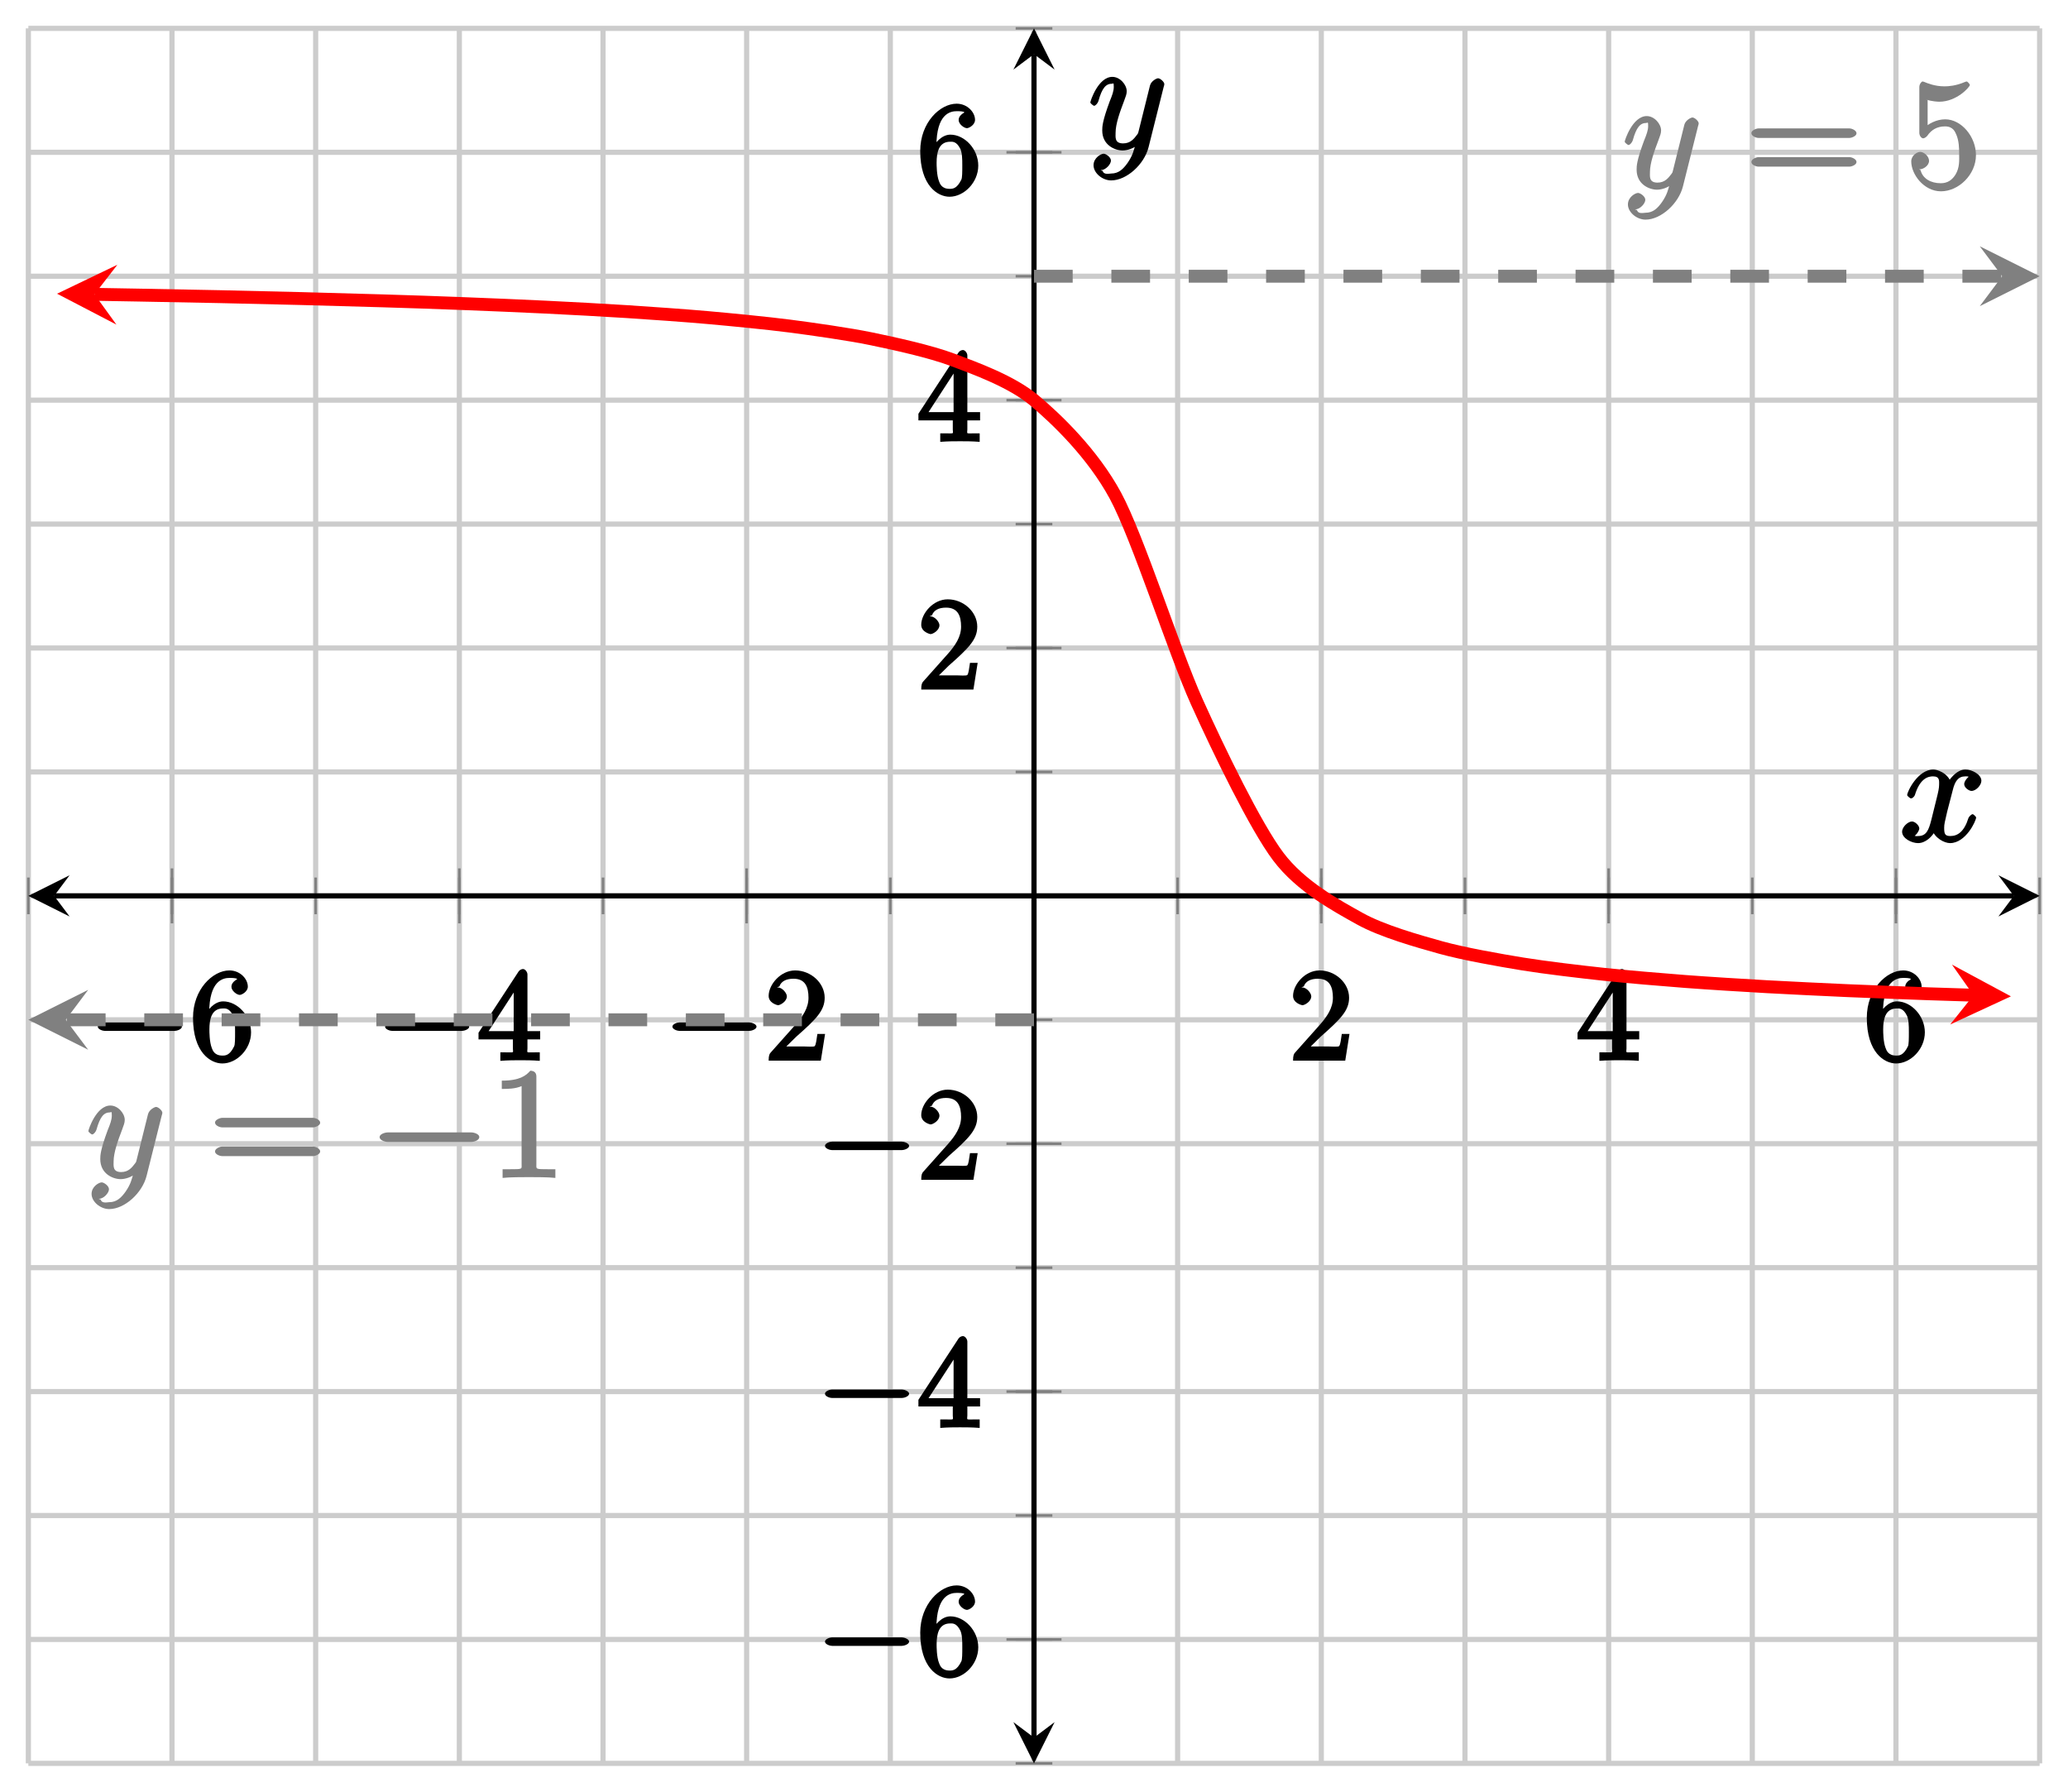
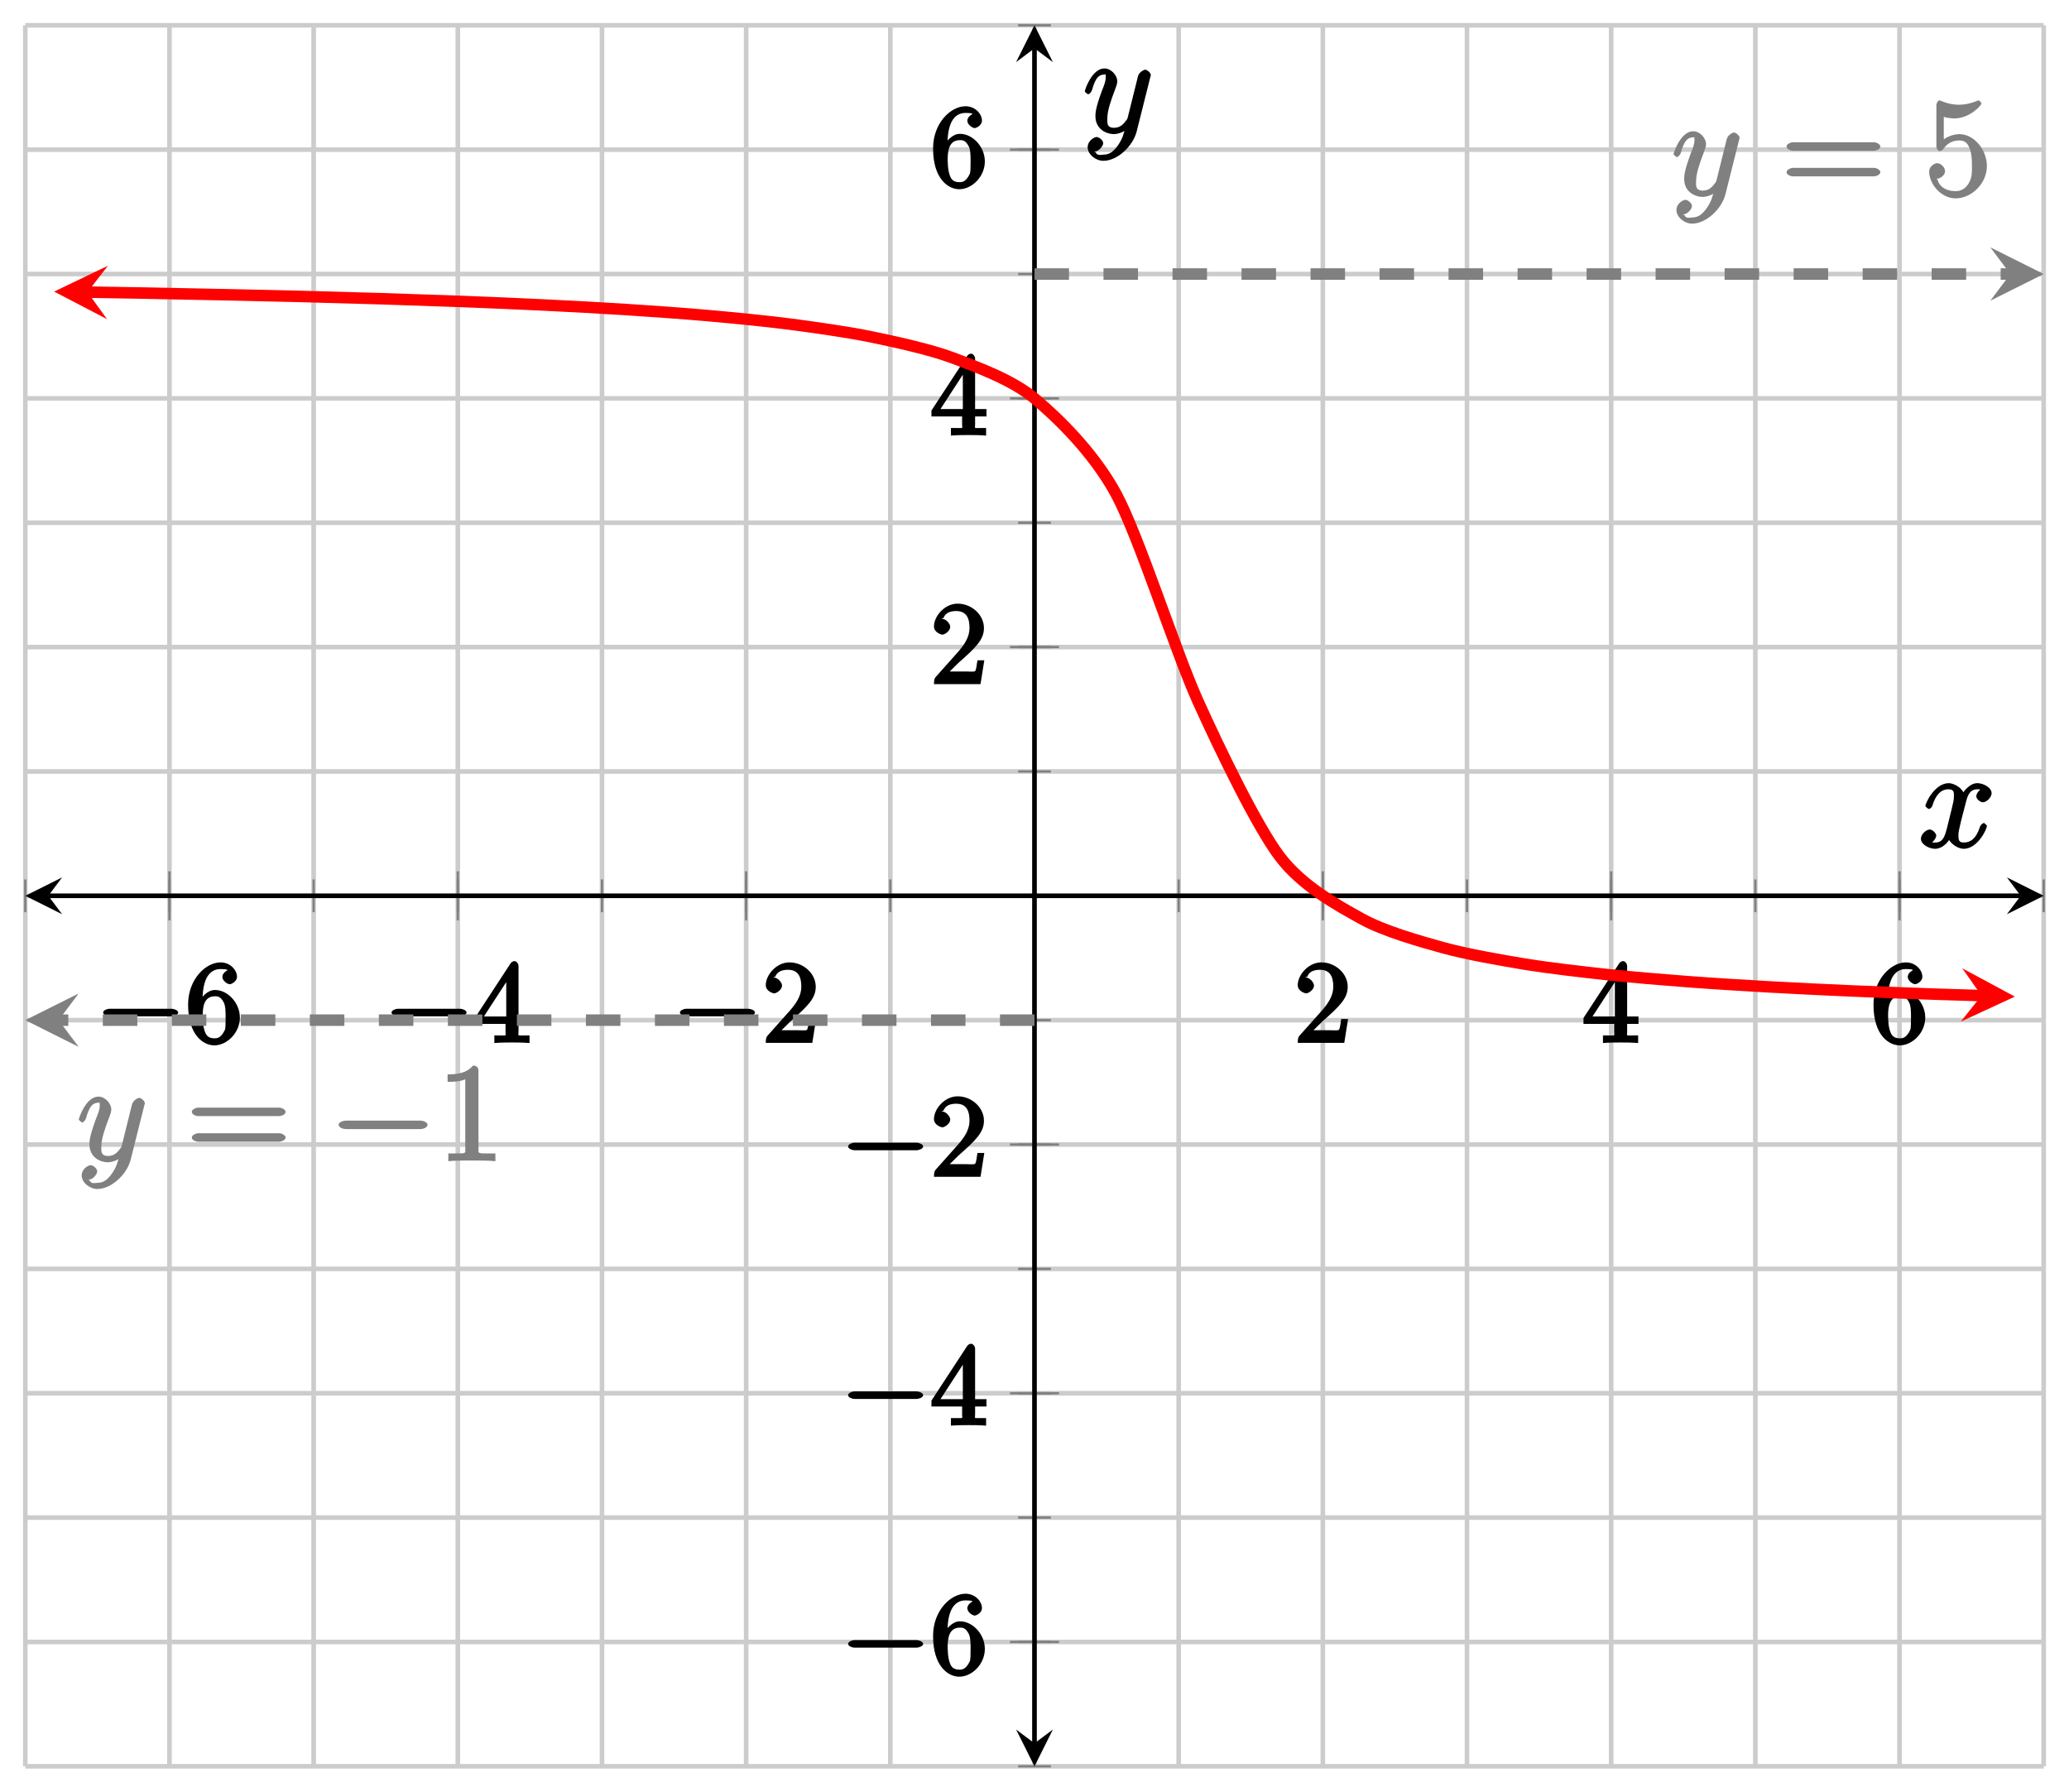
- <svg xmlns="http://www.w3.org/2000/svg" xmlns:xlink="http://www.w3.org/1999/xlink" width="159.79pt" height="138.42pt" viewBox="0 0 159.79 138.42" version="1.1">
+ <svg xmlns="http://www.w3.org/2000/svg" xmlns:xlink="http://www.w3.org/1999/xlink" width="179.22pt" height="155.17pt" viewBox="0 0 179.22 155.17" version="1.1">
  <defs>
    <g>
      <symbol overflow="visible" id="glyph0-0">
        <path style="stroke:none;" d="" />
      </symbol>
      <symbol overflow="visible" id="glyph0-1">
        <path style="stroke:none;" d="M 6.562 -2.297 C 6.734 -2.297 7.125 -2.422 7.125 -2.625 C 7.125 -2.828 6.734 -2.953 6.562 -2.953 L 1.172 -2.953 C 1 -2.953 0.625 -2.828 0.625 -2.625 C 0.625 -2.422 1 -2.297 1.172 -2.297 Z M 6.562 -2.297 " />
      </symbol>
      <symbol overflow="visible" id="glyph1-0">
        <path style="stroke:none;" d="" />
      </symbol>
      <symbol overflow="visible" id="glyph1-1">
        <path style="stroke:none;" d="M 1.484 -3.422 L 1.484 -3.672 C 1.484 -6.188 2.547 -6.391 3.062 -6.391 C 3.297 -6.391 3.594 -6.375 3.625 -6.312 C 3.781 -6.312 3.203 -6.156 3.203 -5.703 C 3.203 -5.391 3.625 -5.078 3.844 -5.078 C 4 -5.078 4.469 -5.328 4.469 -5.719 C 4.469 -6.312 3.875 -6.969 3.047 -6.969 C 1.766 -6.969 0.234 -5.516 0.234 -3.312 C 0.234 -0.641 1.578 0.219 2.5 0.219 C 3.609 0.219 4.719 -0.875 4.719 -2.188 C 4.719 -3.453 3.672 -4.578 2.562 -4.578 C 1.891 -4.578 1.328 -3.906 1.141 -3.422 Z M 2.5 -0.391 C 1.875 -0.391 1.75 -0.812 1.688 -0.969 C 1.5 -1.438 1.5 -2.234 1.5 -2.406 C 1.5 -3.188 1.656 -4.031 2.547 -4.031 C 2.719 -4.031 3.047 -4.078 3.344 -3.453 L 3.297 -3.562 C 3.484 -3.203 3.484 -2.688 3.484 -2.203 C 3.484 -1.719 3.484 -1.219 3.406 -1.094 C 3.062 -0.391 2.734 -0.391 2.5 -0.391 Z M 2.5 -0.391 " />
      </symbol>
      <symbol overflow="visible" id="glyph1-2">
        <path style="stroke:none;" d="M 2.75 -1.797 L 2.75 -0.938 C 2.75 -0.578 2.906 -0.641 2.172 -0.641 L 1.781 -0.641 L 1.781 0.016 C 2.375 -0.031 2.891 -0.031 3.312 -0.031 C 3.734 -0.031 4.25 -0.031 4.828 0.016 L 4.828 -0.641 L 4.453 -0.641 C 3.719 -0.641 3.875 -0.578 3.875 -0.938 L 3.875 -1.641 L 4.859 -1.641 L 4.859 -2.281 L 3.875 -2.281 L 3.875 -6.656 C 3.875 -6.844 3.703 -7.078 3.531 -7.078 C 3.453 -7.078 3.297 -7.031 3.203 -6.906 L 0.094 -2.156 L 0.094 -1.641 L 2.75 -1.641 Z M 2.984 -2.281 L 0.875 -2.281 L 3.109 -5.719 L 2.812 -5.828 L 2.812 -2.281 Z M 2.984 -2.281 " />
      </symbol>
      <symbol overflow="visible" id="glyph1-3">
        <path style="stroke:none;" d="M 1.391 -0.812 L 2.438 -1.844 C 4 -3.219 4.641 -3.875 4.641 -4.859 C 4.641 -6 3.578 -6.969 2.359 -6.969 C 1.234 -6.969 0.312 -5.875 0.312 -5 C 0.312 -4.438 1 -4.281 1.031 -4.281 C 1.203 -4.281 1.719 -4.562 1.719 -4.969 C 1.719 -5.219 1.359 -5.656 1.016 -5.656 C 0.938 -5.656 0.922 -5.656 1.141 -5.734 C 1.281 -6.125 1.656 -6.328 2.234 -6.328 C 3.141 -6.328 3.391 -5.688 3.391 -4.859 C 3.391 -4.062 2.938 -3.406 2.391 -2.781 L 0.484 -0.641 C 0.375 -0.531 0.312 -0.406 0.312 0 L 4.344 0 L 4.672 -2.062 L 4.078 -2.062 C 4 -1.594 3.984 -1.281 3.875 -1.125 C 3.812 -1.047 3.281 -1.094 3.062 -1.094 L 1.266 -1.094 Z M 1.391 -0.812 " />
      </symbol>
      <symbol overflow="visible" id="glyph2-0">
        <path style="stroke:none;" d="" />
      </symbol>
      <symbol overflow="visible" id="glyph2-1">
        <path style="stroke:none;" d="M 3.031 1.094 C 2.703 1.547 2.359 1.906 1.766 1.906 C 1.625 1.906 1.203 2.031 1.109 1.703 C 0.906 1.641 0.969 1.641 0.984 1.641 C 1.344 1.641 1.75 1.188 1.75 0.906 C 1.75 0.641 1.359 0.375 1.188 0.375 C 0.984 0.375 0.406 0.688 0.406 1.266 C 0.406 1.875 1.094 2.438 1.766 2.438 C 2.969 2.438 4.328 1.188 4.656 -0.125 L 5.828 -4.797 C 5.844 -4.859 5.875 -4.922 5.875 -5 C 5.875 -5.172 5.562 -5.453 5.391 -5.453 C 5.281 -5.453 4.859 -5.25 4.766 -4.891 L 3.891 -1.375 C 3.828 -1.156 3.875 -1.25 3.781 -1.109 C 3.531 -0.781 3.266 -0.422 2.688 -0.422 C 2.016 -0.422 2.109 -0.922 2.109 -1.25 C 2.109 -1.922 2.438 -2.844 2.766 -3.703 C 2.891 -4.047 2.969 -4.219 2.969 -4.453 C 2.969 -4.953 2.453 -5.562 1.859 -5.562 C 0.766 -5.562 0.156 -3.688 0.156 -3.578 C 0.156 -3.531 0.375 -3.328 0.453 -3.328 C 0.562 -3.328 0.734 -3.531 0.781 -3.688 C 1.062 -4.703 1.359 -5.031 1.828 -5.031 C 1.938 -5.031 1.969 -5.172 1.969 -4.781 C 1.969 -4.469 1.844 -4.125 1.656 -3.672 C 1.078 -2.109 1.078 -1.703 1.078 -1.422 C 1.078 -0.281 2.062 0.125 2.656 0.125 C 3 0.125 3.531 -0.031 3.844 -0.344 L 3.688 -0.516 C 3.516 0.141 3.438 0.5 3.031 1.094 Z M 3.031 1.094 " />
      </symbol>
      <symbol overflow="visible" id="glyph2-2">
        <path style="stroke:none;" d="M 5.672 -5.172 C 5.281 -5.109 4.969 -4.656 4.969 -4.438 C 4.969 -4.141 5.359 -3.906 5.531 -3.906 C 5.891 -3.906 6.297 -4.359 6.297 -4.688 C 6.297 -5.188 5.562 -5.562 5.062 -5.562 C 4.344 -5.562 3.766 -4.703 3.656 -4.469 L 3.984 -4.469 C 3.703 -5.359 2.812 -5.562 2.594 -5.562 C 1.375 -5.562 0.562 -3.844 0.562 -3.578 C 0.562 -3.531 0.781 -3.328 0.859 -3.328 C 0.953 -3.328 1.094 -3.438 1.156 -3.578 C 1.562 -4.922 2.219 -5.031 2.562 -5.031 C 3.094 -5.031 3.031 -4.672 3.031 -4.391 C 3.031 -4.125 2.969 -3.844 2.828 -3.281 L 2.422 -1.641 C 2.234 -0.922 2.062 -0.422 1.422 -0.422 C 1.359 -0.422 1.172 -0.375 0.922 -0.531 L 0.812 -0.281 C 1.25 -0.359 1.5 -0.859 1.5 -1 C 1.5 -1.25 1.156 -1.547 0.938 -1.547 C 0.641 -1.547 0.172 -1.141 0.172 -0.75 C 0.172 -0.25 0.891 0.125 1.406 0.125 C 1.984 0.125 2.5 -0.375 2.75 -0.859 L 2.469 -0.969 C 2.672 -0.266 3.438 0.125 3.875 0.125 C 5.094 0.125 5.891 -1.594 5.891 -1.859 C 5.891 -1.906 5.688 -2.109 5.625 -2.109 C 5.516 -2.109 5.328 -1.906 5.297 -1.812 C 4.969 -0.75 4.453 -0.422 3.906 -0.422 C 3.484 -0.422 3.422 -0.578 3.422 -1.062 C 3.422 -1.328 3.469 -1.516 3.656 -2.312 L 4.078 -3.938 C 4.25 -4.656 4.5 -5.031 5.062 -5.031 C 5.078 -5.031 5.297 -5.062 5.547 -4.906 Z M 5.672 -5.172 " />
      </symbol>
      <symbol overflow="visible" id="glyph3-0">
        <path style="stroke:none;" d="" />
      </symbol>
      <symbol overflow="visible" id="glyph3-1">
        <path style="stroke:none;" d="M 8.062 -3.875 C 8.234 -3.875 8.609 -4.016 8.609 -4.234 C 8.609 -4.453 8.25 -4.609 8.062 -4.609 L 1.031 -4.609 C 0.859 -4.609 0.484 -4.453 0.484 -4.25 C 0.484 -4.016 0.844 -3.875 1.031 -3.875 Z M 8.062 -1.656 C 8.234 -1.656 8.609 -1.797 8.609 -2.016 C 8.609 -2.234 8.25 -2.391 8.062 -2.391 L 1.031 -2.391 C 0.859 -2.391 0.484 -2.234 0.484 -2.016 C 0.484 -1.797 0.844 -1.656 1.031 -1.656 Z M 8.062 -1.656 " />
      </symbol>
      <symbol overflow="visible" id="glyph3-2">
        <path style="stroke:none;" d="M 1.531 -6.844 C 2.047 -6.688 2.469 -6.672 2.594 -6.672 C 3.938 -6.672 4.953 -7.812 4.953 -7.969 C 4.953 -8.016 4.781 -8.234 4.703 -8.234 C 4.688 -8.234 4.656 -8.234 4.547 -8.188 C 3.891 -7.906 3.312 -7.859 3 -7.859 C 2.219 -7.859 1.656 -8.109 1.422 -8.203 C 1.344 -8.234 1.312 -8.234 1.297 -8.234 C 1.203 -8.234 1.047 -8.016 1.047 -7.812 L 1.047 -4.266 C 1.047 -4.047 1.203 -3.844 1.344 -3.844 C 1.406 -3.844 1.531 -3.891 1.656 -4.031 C 1.984 -4.516 2.438 -4.766 3.031 -4.766 C 3.672 -4.766 3.812 -4.328 3.906 -4.125 C 4.109 -3.656 4.125 -3.078 4.125 -2.625 C 4.125 -2.156 4.172 -1.594 3.844 -1.047 C 3.578 -0.625 3.234 -0.375 2.703 -0.375 C 1.906 -0.375 1.297 -0.75 1.141 -1.391 C 0.984 -1.453 1.047 -1.453 1.109 -1.453 C 1.312 -1.453 1.797 -1.703 1.797 -2.109 C 1.797 -2.453 1.406 -2.797 1.109 -2.797 C 0.891 -2.797 0.422 -2.531 0.422 -2.062 C 0.422 -1.047 1.406 0.25 2.719 0.25 C 4.078 0.25 5.422 -1.031 5.422 -2.547 C 5.422 -3.969 4.297 -5.312 3.047 -5.312 C 2.359 -5.312 1.719 -4.953 1.406 -4.625 L 1.688 -4.516 L 1.688 -6.797 Z M 1.531 -6.844 " />
      </symbol>
      <symbol overflow="visible" id="glyph3-3">
        <path style="stroke:none;" d="M 3.594 -7.812 C 3.594 -8.078 3.438 -8.25 3.125 -8.25 C 2.797 -7.875 2.312 -7.484 0.922 -7.484 L 0.922 -6.844 C 1.359 -6.844 1.953 -6.844 2.453 -7.062 L 2.453 -1.062 C 2.453 -0.641 2.578 -0.641 1.531 -0.641 L 0.984 -0.641 L 0.984 0.031 C 1.484 -0.031 2.641 -0.031 3.031 -0.031 C 3.438 -0.031 4.578 -0.031 5.062 0.031 L 5.062 -0.641 L 4.531 -0.641 C 3.484 -0.641 3.594 -0.641 3.594 -1.062 Z M 3.594 -7.812 " />
      </symbol>
      <symbol overflow="visible" id="glyph4-0">
        <path style="stroke:none;" d="" />
      </symbol>
      <symbol overflow="visible" id="glyph4-1">
        <path style="stroke:none;" d="M 7.875 -2.75 C 8.078 -2.75 8.484 -2.875 8.484 -3.125 C 8.484 -3.359 8.078 -3.484 7.875 -3.484 L 1.406 -3.484 C 1.203 -3.484 0.781 -3.359 0.781 -3.125 C 0.781 -2.875 1.203 -2.75 1.406 -2.75 Z M 7.875 -2.75 " />
      </symbol>
    </g>
    <clipPath id="clip1">
-       <path d="M 2.191 8 L 157.598 8 L 157.598 92 L 2.191 92 Z M 2.191 8 " />
+       <path d="M 2.191 11 L 177.027 11 L 177.027 101 L 2.191 101 Z M 2.191 11 " />
    </clipPath>
    <clipPath id="clip2">
-       <path d="M 152 19 L 157.598 19 L 157.598 24 L 152 24 Z M 152 19 " />
+       <path d="M 172 21 L 177.027 21 L 177.027 27 L 172 27 Z M 172 21 " />
    </clipPath>
    <clipPath id="clip3">
-       <path d="M 2.191 76 L 7 76 L 7 82 L 2.191 82 Z M 2.191 76 " />
+       <path d="M 2.191 86 L 7 86 L 7 91 L 2.191 91 Z M 2.191 86 " />
    </clipPath>
  </defs>
  <g id="surface1">
-     <path style="fill:none;stroke-width:0.399;stroke-linecap:butt;stroke-linejoin:miter;stroke:rgb(79.999%,79.999%,79.999%);stroke-opacity:1;stroke-miterlimit:10;" d="M 0.001 -0 L 0.001 134.039 M 11.099 -0 L 11.099 134.039 M 22.201 -0 L 22.201 134.039 M 33.302 -0 L 33.302 134.039 M 44.404 -0 L 44.404 134.039 M 55.501 -0 L 55.501 134.039 M 66.603 -0 L 66.603 134.039 M 77.705 -0 L 77.705 134.039 M 88.802 -0 L 88.802 134.039 M 99.904 -0 L 99.904 134.039 M 111.005 -0 L 111.005 134.039 M 122.107 -0 L 122.107 134.039 M 133.205 -0 L 133.205 134.039 M 144.306 -0 L 144.306 134.039 M 155.408 -0 L 155.408 134.039 " transform="matrix(1,0,0,-1,2.19,136.23)" />
-     <path style="fill:none;stroke-width:0.399;stroke-linecap:butt;stroke-linejoin:miter;stroke:rgb(79.999%,79.999%,79.999%);stroke-opacity:1;stroke-miterlimit:10;" d="M 0.001 -0 L 155.408 -0 M 0.001 9.574 L 155.408 9.574 M 0.001 19.148 L 155.408 19.148 M 0.001 28.722 L 155.408 28.722 M 0.001 38.296 L 155.408 38.296 M 0.001 47.871 L 155.408 47.871 M 0.001 57.445 L 155.408 57.445 M 0.001 67.019 L 155.408 67.019 M 0.001 76.593 L 155.408 76.593 M 0.001 86.168 L 155.408 86.168 M 0.001 95.742 L 155.408 95.742 M 0.001 105.316 L 155.408 105.316 M 0.001 114.89 L 155.408 114.89 M 0.001 124.464 L 155.408 124.464 M 0.001 134.039 L 155.408 134.039 " transform="matrix(1,0,0,-1,2.19,136.23)" />
-     <path style="fill:none;stroke-width:0.199;stroke-linecap:butt;stroke-linejoin:miter;stroke:rgb(50%,50%,50%);stroke-opacity:1;stroke-miterlimit:10;" d="M 0.001 65.601 L 0.001 68.437 M 11.099 65.601 L 11.099 68.437 M 22.201 65.601 L 22.201 68.437 M 33.302 65.601 L 33.302 68.437 M 44.404 65.601 L 44.404 68.437 M 55.501 65.601 L 55.501 68.437 M 66.603 65.601 L 66.603 68.437 M 77.705 65.601 L 77.705 68.437 M 88.802 65.601 L 88.802 68.437 M 99.904 65.601 L 99.904 68.437 M 111.005 65.601 L 111.005 68.437 M 122.107 65.601 L 122.107 68.437 M 133.205 65.601 L 133.205 68.437 M 144.306 65.601 L 144.306 68.437 M 155.408 65.601 L 155.408 68.437 " transform="matrix(1,0,0,-1,2.19,136.23)" />
-     <path style="fill:none;stroke-width:0.199;stroke-linecap:butt;stroke-linejoin:miter;stroke:rgb(50%,50%,50%);stroke-opacity:1;stroke-miterlimit:10;" d="M 11.099 64.894 L 11.099 69.144 M 33.302 64.894 L 33.302 69.144 M 55.501 64.894 L 55.501 69.144 M 99.904 64.894 L 99.904 69.144 M 122.107 64.894 L 122.107 69.144 M 144.306 64.894 L 144.306 69.144 " transform="matrix(1,0,0,-1,2.19,136.23)" />
-     <path style="fill:none;stroke-width:0.199;stroke-linecap:butt;stroke-linejoin:miter;stroke:rgb(50%,50%,50%);stroke-opacity:1;stroke-miterlimit:10;" d="M 76.287 -0 L 79.123 -0 M 76.287 9.574 L 79.123 9.574 M 76.287 19.148 L 79.123 19.148 M 76.287 28.722 L 79.123 28.722 M 76.287 38.296 L 79.123 38.296 M 76.287 47.871 L 79.123 47.871 M 76.287 57.445 L 79.123 57.445 M 76.287 67.019 L 79.123 67.019 M 76.287 76.593 L 79.123 76.593 M 76.287 86.168 L 79.123 86.168 M 76.287 95.742 L 79.123 95.742 M 76.287 105.316 L 79.123 105.316 M 76.287 114.89 L 79.123 114.89 M 76.287 124.464 L 79.123 124.464 M 76.287 134.039 L 79.123 134.039 " transform="matrix(1,0,0,-1,2.19,136.23)" />
-     <path style="fill:none;stroke-width:0.199;stroke-linecap:butt;stroke-linejoin:miter;stroke:rgb(50%,50%,50%);stroke-opacity:1;stroke-miterlimit:10;" d="M 75.576 9.574 L 79.83 9.574 M 75.576 28.722 L 79.83 28.722 M 75.576 47.871 L 79.83 47.871 M 75.576 86.168 L 79.83 86.168 M 75.576 105.316 L 79.83 105.316 M 75.576 124.464 L 79.83 124.464 " transform="matrix(1,0,0,-1,2.19,136.23)" />
-     <path style="fill:none;stroke-width:0.399;stroke-linecap:butt;stroke-linejoin:miter;stroke:rgb(0%,0%,0%);stroke-opacity:1;stroke-miterlimit:10;" d="M 1.994 67.019 L 153.415 67.019 " transform="matrix(1,0,0,-1,2.19,136.23)" />
-     <path style=" stroke:none;fill-rule:nonzero;fill:rgb(0%,0%,0%);fill-opacity:1;" d="M 2.191 69.211 L 5.379 70.805 L 4.184 69.211 L 5.379 67.617 " />
-     <path style=" stroke:none;fill-rule:nonzero;fill:rgb(0%,0%,0%);fill-opacity:1;" d="M 157.598 69.211 L 154.41 67.617 L 155.605 69.211 L 154.41 70.805 " />
-     <path style="fill:none;stroke-width:0.399;stroke-linecap:butt;stroke-linejoin:miter;stroke:rgb(0%,0%,0%);stroke-opacity:1;stroke-miterlimit:10;" d="M 77.705 1.992 L 77.705 132.046 " transform="matrix(1,0,0,-1,2.19,136.23)" />
-     <path style=" stroke:none;fill-rule:nonzero;fill:rgb(0%,0%,0%);fill-opacity:1;" d="M 79.895 136.23 L 81.488 133.043 L 79.895 134.238 L 78.301 133.043 " />
-     <path style=" stroke:none;fill-rule:nonzero;fill:rgb(0%,0%,0%);fill-opacity:1;" d="M 79.895 2.191 L 78.301 5.379 L 79.895 4.184 L 81.488 5.379 " />
+     <path style="fill:none;stroke-width:0.399;stroke-linecap:butt;stroke-linejoin:miter;stroke:rgb(79.999%,79.999%,79.999%);stroke-opacity:1;stroke-miterlimit:10;" d="M 0.001 -0 L 0.001 150.789 M 12.49 -0 L 12.49 150.789 M 24.978 -0 L 24.978 150.789 M 37.466 -0 L 37.466 150.789 M 49.955 -0 L 49.955 150.789 M 62.443 -0 L 62.443 150.789 M 74.931 -0 L 74.931 150.789 M 87.419 -0 L 87.419 150.789 M 99.908 -0 L 99.908 150.789 M 112.396 -0 L 112.396 150.789 M 124.884 -0 L 124.884 150.789 M 137.373 -0 L 137.373 150.789 M 149.861 -0 L 149.861 150.789 M 162.349 -0 L 162.349 150.789 M 174.837 -0 L 174.837 150.789 " transform="matrix(1,0,0,-1,2.19,152.98)" />
+     <path style="fill:none;stroke-width:0.399;stroke-linecap:butt;stroke-linejoin:miter;stroke:rgb(79.999%,79.999%,79.999%);stroke-opacity:1;stroke-miterlimit:10;" d="M 0.001 -0 L 174.837 -0 M 0.001 10.769 L 174.837 10.769 M 0.001 21.543 L 174.837 21.543 M 0.001 32.312 L 174.837 32.312 M 0.001 43.082 L 174.837 43.082 M 0.001 53.851 L 174.837 53.851 M 0.001 64.625 L 174.837 64.625 M 0.001 75.394 L 174.837 75.394 M 0.001 86.164 L 174.837 86.164 M 0.001 96.937 L 174.837 96.937 M 0.001 107.707 L 174.837 107.707 M 0.001 118.476 L 174.837 118.476 M 0.001 129.246 L 174.837 129.246 M 0.001 140.019 L 174.837 140.019 M 0.001 150.789 L 174.837 150.789 " transform="matrix(1,0,0,-1,2.19,152.98)" />
+     <path style="fill:none;stroke-width:0.199;stroke-linecap:butt;stroke-linejoin:miter;stroke:rgb(50%,50%,50%);stroke-opacity:1;stroke-miterlimit:10;" d="M 0.001 73.976 L 0.001 76.812 M 12.49 73.976 L 12.49 76.812 M 24.978 73.976 L 24.978 76.812 M 37.466 73.976 L 37.466 76.812 M 49.955 73.976 L 49.955 76.812 M 62.443 73.976 L 62.443 76.812 M 74.931 73.976 L 74.931 76.812 M 87.419 73.976 L 87.419 76.812 M 99.908 73.976 L 99.908 76.812 M 112.396 73.976 L 112.396 76.812 M 124.884 73.976 L 124.884 76.812 M 137.373 73.976 L 137.373 76.812 M 149.861 73.976 L 149.861 76.812 M 162.349 73.976 L 162.349 76.812 M 174.837 73.976 L 174.837 76.812 " transform="matrix(1,0,0,-1,2.19,152.98)" />
+     <path style="fill:none;stroke-width:0.199;stroke-linecap:butt;stroke-linejoin:miter;stroke:rgb(50%,50%,50%);stroke-opacity:1;stroke-miterlimit:10;" d="M 12.49 73.269 L 12.49 77.519 M 37.466 73.269 L 37.466 77.519 M 62.443 73.269 L 62.443 77.519 M 112.396 73.269 L 112.396 77.519 M 137.373 73.269 L 137.373 77.519 M 162.349 73.269 L 162.349 77.519 " transform="matrix(1,0,0,-1,2.19,152.98)" />
+     <path style="fill:none;stroke-width:0.199;stroke-linecap:butt;stroke-linejoin:miter;stroke:rgb(50%,50%,50%);stroke-opacity:1;stroke-miterlimit:10;" d="M 86.001 -0 L 88.837 -0 M 86.001 10.769 L 88.837 10.769 M 86.001 21.543 L 88.837 21.543 M 86.001 32.312 L 88.837 32.312 M 86.001 43.082 L 88.837 43.082 M 86.001 53.851 L 88.837 53.851 M 86.001 64.625 L 88.837 64.625 M 86.001 75.394 L 88.837 75.394 M 86.001 86.164 L 88.837 86.164 M 86.001 96.937 L 88.837 96.937 M 86.001 107.707 L 88.837 107.707 M 86.001 118.476 L 88.837 118.476 M 86.001 129.246 L 88.837 129.246 M 86.001 140.019 L 88.837 140.019 M 86.001 150.789 L 88.837 150.789 " transform="matrix(1,0,0,-1,2.19,152.98)" />
+     <path style="fill:none;stroke-width:0.199;stroke-linecap:butt;stroke-linejoin:miter;stroke:rgb(50%,50%,50%);stroke-opacity:1;stroke-miterlimit:10;" d="M 85.294 10.769 L 89.544 10.769 M 85.294 32.312 L 89.544 32.312 M 85.294 53.851 L 89.544 53.851 M 85.294 96.937 L 89.544 96.937 M 85.294 118.476 L 89.544 118.476 M 85.294 140.019 L 89.544 140.019 " transform="matrix(1,0,0,-1,2.19,152.98)" />
+     <path style="fill:none;stroke-width:0.399;stroke-linecap:butt;stroke-linejoin:miter;stroke:rgb(0%,0%,0%);stroke-opacity:1;stroke-miterlimit:10;" d="M 1.994 75.394 L 172.845 75.394 " transform="matrix(1,0,0,-1,2.19,152.98)" />
+     <path style=" stroke:none;fill-rule:nonzero;fill:rgb(0%,0%,0%);fill-opacity:1;" d="M 2.191 77.586 L 5.379 79.18 L 4.184 77.586 L 5.379 75.992 " />
+     <path style=" stroke:none;fill-rule:nonzero;fill:rgb(0%,0%,0%);fill-opacity:1;" d="M 177.027 77.586 L 173.84 75.992 L 175.035 77.586 L 173.84 79.18 " />
+     <path style="fill:none;stroke-width:0.399;stroke-linecap:butt;stroke-linejoin:miter;stroke:rgb(0%,0%,0%);stroke-opacity:1;stroke-miterlimit:10;" d="M 87.419 1.992 L 87.419 148.796 " transform="matrix(1,0,0,-1,2.19,152.98)" />
+     <path style=" stroke:none;fill-rule:nonzero;fill:rgb(0%,0%,0%);fill-opacity:1;" d="M 89.609 152.98 L 91.203 149.793 L 89.609 150.988 L 88.016 149.793 " />
+     <path style=" stroke:none;fill-rule:nonzero;fill:rgb(0%,0%,0%);fill-opacity:1;" d="M 89.609 2.191 L 88.016 5.379 L 89.609 4.184 L 91.203 5.379 " />
    <g style="fill:rgb(0%,0%,0%);fill-opacity:1;">
-       <use xlink:href="#glyph0-1" x="6.93" y="81.94" />
+       <use xlink:href="#glyph0-1" x="8.31" y="90.32" />
    </g>
    <g style="fill:rgb(0%,0%,0%);fill-opacity:1;">
-       <use xlink:href="#glyph1-1" x="14.68" y="81.94" />
+       <use xlink:href="#glyph1-1" x="16.06" y="90.32" />
    </g>
    <g style="fill:rgb(0%,0%,0%);fill-opacity:1;">
-       <use xlink:href="#glyph0-1" x="29.13" y="81.94" />
+       <use xlink:href="#glyph0-1" x="33.29" y="90.32" />
    </g>
    <g style="fill:rgb(0%,0%,0%);fill-opacity:1;">
-       <use xlink:href="#glyph1-2" x="36.88" y="81.94" />
+       <use xlink:href="#glyph1-2" x="41.04" y="90.32" />
    </g>
    <g style="fill:rgb(0%,0%,0%);fill-opacity:1;">
-       <use xlink:href="#glyph0-1" x="51.33" y="81.94" />
+       <use xlink:href="#glyph0-1" x="58.27" y="90.32" />
    </g>
    <g style="fill:rgb(0%,0%,0%);fill-opacity:1;">
-       <use xlink:href="#glyph1-3" x="59.08" y="81.94" />
+       <use xlink:href="#glyph1-3" x="66.02" y="90.32" />
    </g>
    <g style="fill:rgb(0%,0%,0%);fill-opacity:1;">
-       <use xlink:href="#glyph1-3" x="99.6" y="81.94" />
+       <use xlink:href="#glyph1-3" x="112.1" y="90.32" />
    </g>
    <g style="fill:rgb(0%,0%,0%);fill-opacity:1;">
-       <use xlink:href="#glyph1-2" x="121.8" y="81.94" />
+       <use xlink:href="#glyph1-2" x="137.07" y="90.32" />
    </g>
    <g style="fill:rgb(0%,0%,0%);fill-opacity:1;">
-       <use xlink:href="#glyph1-1" x="144.01" y="81.94" />
+       <use xlink:href="#glyph1-1" x="162.05" y="90.32" />
    </g>
    <g style="fill:rgb(0%,0%,0%);fill-opacity:1;">
-       <use xlink:href="#glyph0-1" x="63.12" y="129.45" />
+       <use xlink:href="#glyph0-1" x="72.84" y="145" />
    </g>
    <g style="fill:rgb(0%,0%,0%);fill-opacity:1;">
-       <use xlink:href="#glyph1-1" x="70.87" y="129.45" />
+       <use xlink:href="#glyph1-1" x="80.59" y="145" />
    </g>
    <g style="fill:rgb(0%,0%,0%);fill-opacity:1;">
-       <use xlink:href="#glyph0-1" x="63.12" y="110.3" />
+       <use xlink:href="#glyph0-1" x="72.84" y="123.46" />
    </g>
    <g style="fill:rgb(0%,0%,0%);fill-opacity:1;">
-       <use xlink:href="#glyph1-2" x="70.87" y="110.3" />
+       <use xlink:href="#glyph1-2" x="80.59" y="123.46" />
    </g>
    <g style="fill:rgb(0%,0%,0%);fill-opacity:1;">
-       <use xlink:href="#glyph0-1" x="63.12" y="91.15" />
+       <use xlink:href="#glyph0-1" x="72.84" y="101.92" />
    </g>
    <g style="fill:rgb(0%,0%,0%);fill-opacity:1;">
-       <use xlink:href="#glyph1-3" x="70.87" y="91.15" />
+       <use xlink:href="#glyph1-3" x="80.59" y="101.92" />
    </g>
    <g style="fill:rgb(0%,0%,0%);fill-opacity:1;">
-       <use xlink:href="#glyph1-3" x="70.87" y="53.27" />
+       <use xlink:href="#glyph1-3" x="80.59" y="59.25" />
    </g>
    <g style="fill:rgb(0%,0%,0%);fill-opacity:1;">
-       <use xlink:href="#glyph1-2" x="70.87" y="34.12" />
+       <use xlink:href="#glyph1-2" x="80.59" y="37.71" />
    </g>
    <g style="fill:rgb(0%,0%,0%);fill-opacity:1;">
-       <use xlink:href="#glyph1-1" x="70.87" y="14.98" />
+       <use xlink:href="#glyph1-1" x="80.59" y="16.17" />
    </g>
    <g clip-path="url(#clip1)" clip-rule="nonzero">
-       <path style="fill:none;stroke-width:0.996;stroke-linecap:butt;stroke-linejoin:miter;stroke:rgb(100%,0%,0%);stroke-opacity:1;stroke-miterlimit:10;" d="M 5.111 113.492 C 6.763 113.464 6.763 113.464 8.509 113.433 C 10.255 113.402 13.056 113.347 14.802 113.312 C 16.544 113.273 19.345 113.21 21.091 113.164 C 22.837 113.121 25.634 113.043 27.38 112.988 C 29.126 112.937 31.927 112.843 33.673 112.773 C 35.415 112.707 38.216 112.589 39.962 112.503 C 41.708 112.418 44.505 112.269 46.251 112.156 C 47.998 112.043 50.798 111.847 52.544 111.691 C 54.287 111.535 57.087 111.265 58.833 111.039 C 60.58 110.812 63.376 110.418 65.123 110.058 C 66.869 109.695 69.669 109.089 71.412 108.433 C 73.158 107.777 75.958 106.769 77.705 105.316 C 79.451 103.859 82.248 101.171 83.994 97.941 C 85.74 94.707 88.54 85.886 90.283 82.015 C 92.029 78.148 94.83 72.382 96.576 70.058 C 98.322 67.734 101.119 66.242 102.865 65.265 C 104.611 64.289 107.412 63.511 109.154 63.023 C 110.9 62.539 113.701 62.046 115.447 61.761 C 117.193 61.476 119.99 61.148 121.736 60.96 C 123.482 60.773 126.283 60.539 128.025 60.406 C 129.771 60.273 132.572 60.101 134.318 60.003 C 136.064 59.906 138.861 59.773 140.607 59.695 C 142.353 59.621 145.15 59.515 146.896 59.453 C 148.642 59.394 153.189 59.257 150.298 59.343 " transform="matrix(1,0,0,-1,2.19,136.23)" />
+       <path style="fill:none;stroke-width:0.996;stroke-linecap:butt;stroke-linejoin:miter;stroke:rgb(100%,0%,0%);stroke-opacity:1;stroke-miterlimit:10;" d="M 5.388 127.679 C 7.611 127.644 7.611 127.644 9.576 127.609 C 11.537 127.574 14.689 127.511 16.65 127.468 C 18.615 127.429 21.763 127.355 23.728 127.308 C 25.693 127.257 28.841 127.171 30.806 127.109 C 32.767 127.046 35.919 126.941 37.88 126.867 C 39.845 126.793 42.994 126.66 44.958 126.562 C 46.923 126.468 50.072 126.3 52.037 126.171 C 53.998 126.046 57.15 125.824 59.111 125.648 C 61.076 125.476 64.224 125.168 66.189 124.914 C 68.154 124.66 71.302 124.218 73.267 123.808 C 75.228 123.402 78.38 122.722 80.341 121.984 C 82.306 121.242 85.455 120.113 87.419 118.476 C 89.384 116.835 92.533 113.816 94.498 110.179 C 96.458 106.543 99.611 96.617 101.572 92.265 C 103.537 87.914 106.685 81.425 108.65 78.812 C 110.615 76.199 113.763 74.519 115.728 73.421 C 117.689 72.324 120.841 71.449 122.802 70.902 C 124.767 70.355 127.915 69.8 129.88 69.48 C 131.845 69.156 134.994 68.789 136.958 68.578 C 138.919 68.367 142.072 68.105 144.033 67.957 C 145.998 67.808 149.146 67.613 151.111 67.503 C 153.076 67.39 156.224 67.242 158.189 67.156 C 160.15 67.07 163.302 66.953 165.263 66.882 C 167.228 66.816 172.341 66.664 169.451 66.75 " transform="matrix(1,0,0,-1,2.19,152.98)" />
    </g>
-     <path style=" stroke:none;fill-rule:nonzero;fill:rgb(100%,0%,0%);fill-opacity:1;" d="M 4.41 22.691 L 8.996 25.078 L 7.301 22.738 L 9.07 20.453 " />
-     <path style=" stroke:none;fill-rule:nonzero;fill:rgb(100%,0%,0%);fill-opacity:1;" d="M 155.379 76.973 L 150.824 74.523 L 152.488 76.887 L 150.688 79.145 " />
-     <path style="fill:none;stroke-width:0.996;stroke-linecap:butt;stroke-linejoin:miter;stroke:rgb(50%,50%,50%);stroke-opacity:1;stroke-dasharray:2.989,2.989;stroke-miterlimit:10;" d="M 77.705 114.89 L 152.517 114.89 " transform="matrix(1,0,0,-1,2.19,136.23)" />
+     <path style=" stroke:none;fill-rule:nonzero;fill:rgb(100%,0%,0%);fill-opacity:1;" d="M 4.688 25.254 L 9.273 27.641 L 7.578 25.301 L 9.348 23.016 " />
+     <path style=" stroke:none;fill-rule:nonzero;fill:rgb(100%,0%,0%);fill-opacity:1;" d="M 174.531 86.316 L 169.977 83.867 L 171.641 86.23 L 169.84 88.488 " />
+     <path style="fill:none;stroke-width:0.996;stroke-linecap:butt;stroke-linejoin:miter;stroke:rgb(50%,50%,50%);stroke-opacity:1;stroke-dasharray:2.989,2.989;stroke-miterlimit:10;" d="M 87.419 129.246 L 171.947 129.246 " transform="matrix(1,0,0,-1,2.19,152.98)" />
    <g clip-path="url(#clip2)" clip-rule="nonzero">
-       <path style=" stroke:none;fill-rule:nonzero;fill:rgb(50%,50%,50%);fill-opacity:1;" d="M 157.598 21.34 L 152.973 19.027 L 154.707 21.34 L 152.973 23.652 " />
+       <path style=" stroke:none;fill-rule:nonzero;fill:rgb(50%,50%,50%);fill-opacity:1;" d="M 177.027 23.734 L 172.406 21.422 L 174.137 23.734 L 172.406 26.043 " />
    </g>
    <g style="fill:rgb(50%,50%,50%);fill-opacity:1;">
-       <use xlink:href="#glyph2-1" x="125.38" y="14.53" />
+       <use xlink:href="#glyph2-1" x="144.81" y="16.93" />
    </g>
    <g style="fill:rgb(50%,50%,50%);fill-opacity:1;">
-       <use xlink:href="#glyph3-1" x="134.84" y="14.53" />
+       <use xlink:href="#glyph3-1" x="154.27" y="16.93" />
    </g>
    <g style="fill:rgb(50%,50%,50%);fill-opacity:1;">
-       <use xlink:href="#glyph3-2" x="147.256" y="14.53" />
+       <use xlink:href="#glyph3-2" x="166.686" y="16.93" />
    </g>
-     <path style="fill:none;stroke-width:0.996;stroke-linecap:butt;stroke-linejoin:miter;stroke:rgb(50%,50%,50%);stroke-opacity:1;stroke-dasharray:2.989,2.989;stroke-miterlimit:10;" d="M 77.705 57.445 L 2.888 57.445 " transform="matrix(1,0,0,-1,2.19,136.23)" />
+     <path style="fill:none;stroke-width:0.996;stroke-linecap:butt;stroke-linejoin:miter;stroke:rgb(50%,50%,50%);stroke-opacity:1;stroke-dasharray:2.989,2.989;stroke-miterlimit:10;" d="M 87.419 64.625 L 2.888 64.625 " transform="matrix(1,0,0,-1,2.19,152.98)" />
    <g clip-path="url(#clip3)" clip-rule="nonzero">
-       <path style=" stroke:none;fill-rule:nonzero;fill:rgb(50%,50%,50%);fill-opacity:1;" d="M 2.191 78.785 L 6.812 81.098 L 5.078 78.785 L 6.812 76.473 " />
+       <path style=" stroke:none;fill-rule:nonzero;fill:rgb(50%,50%,50%);fill-opacity:1;" d="M 2.191 88.355 L 6.812 90.668 L 5.078 88.355 L 6.812 86.047 " />
    </g>
    <g style="fill:rgb(50%,50%,50%);fill-opacity:1;">
-       <use xlink:href="#glyph2-1" x="6.67" y="90.97" />
+       <use xlink:href="#glyph2-1" x="6.67" y="100.54" />
    </g>
    <g style="fill:rgb(50%,50%,50%);fill-opacity:1;">
-       <use xlink:href="#glyph3-1" x="16.13" y="90.97" />
+       <use xlink:href="#glyph3-1" x="16.13" y="100.54" />
    </g>
    <g style="fill:rgb(50%,50%,50%);fill-opacity:1;">
-       <use xlink:href="#glyph4-1" x="28.55" y="90.97" />
+       <use xlink:href="#glyph4-1" x="28.55" y="100.54" />
    </g>
    <g style="fill:rgb(50%,50%,50%);fill-opacity:1;">
-       <use xlink:href="#glyph3-3" x="37.85" y="90.97" />
+       <use xlink:href="#glyph3-3" x="37.85" y="100.54" />
    </g>
    <g style="fill:rgb(0%,0%,0%);fill-opacity:1;">
-       <use xlink:href="#glyph2-2" x="146.8" y="65.01" />
+       <use xlink:href="#glyph2-2" x="166.22" y="73.39" />
    </g>
    <g style="fill:rgb(0%,0%,0%);fill-opacity:1;">
-       <use xlink:href="#glyph2-1" x="84.09" y="11.5" />
+       <use xlink:href="#glyph2-1" x="93.81" y="11.49" />
    </g>
  </g>
</svg>
